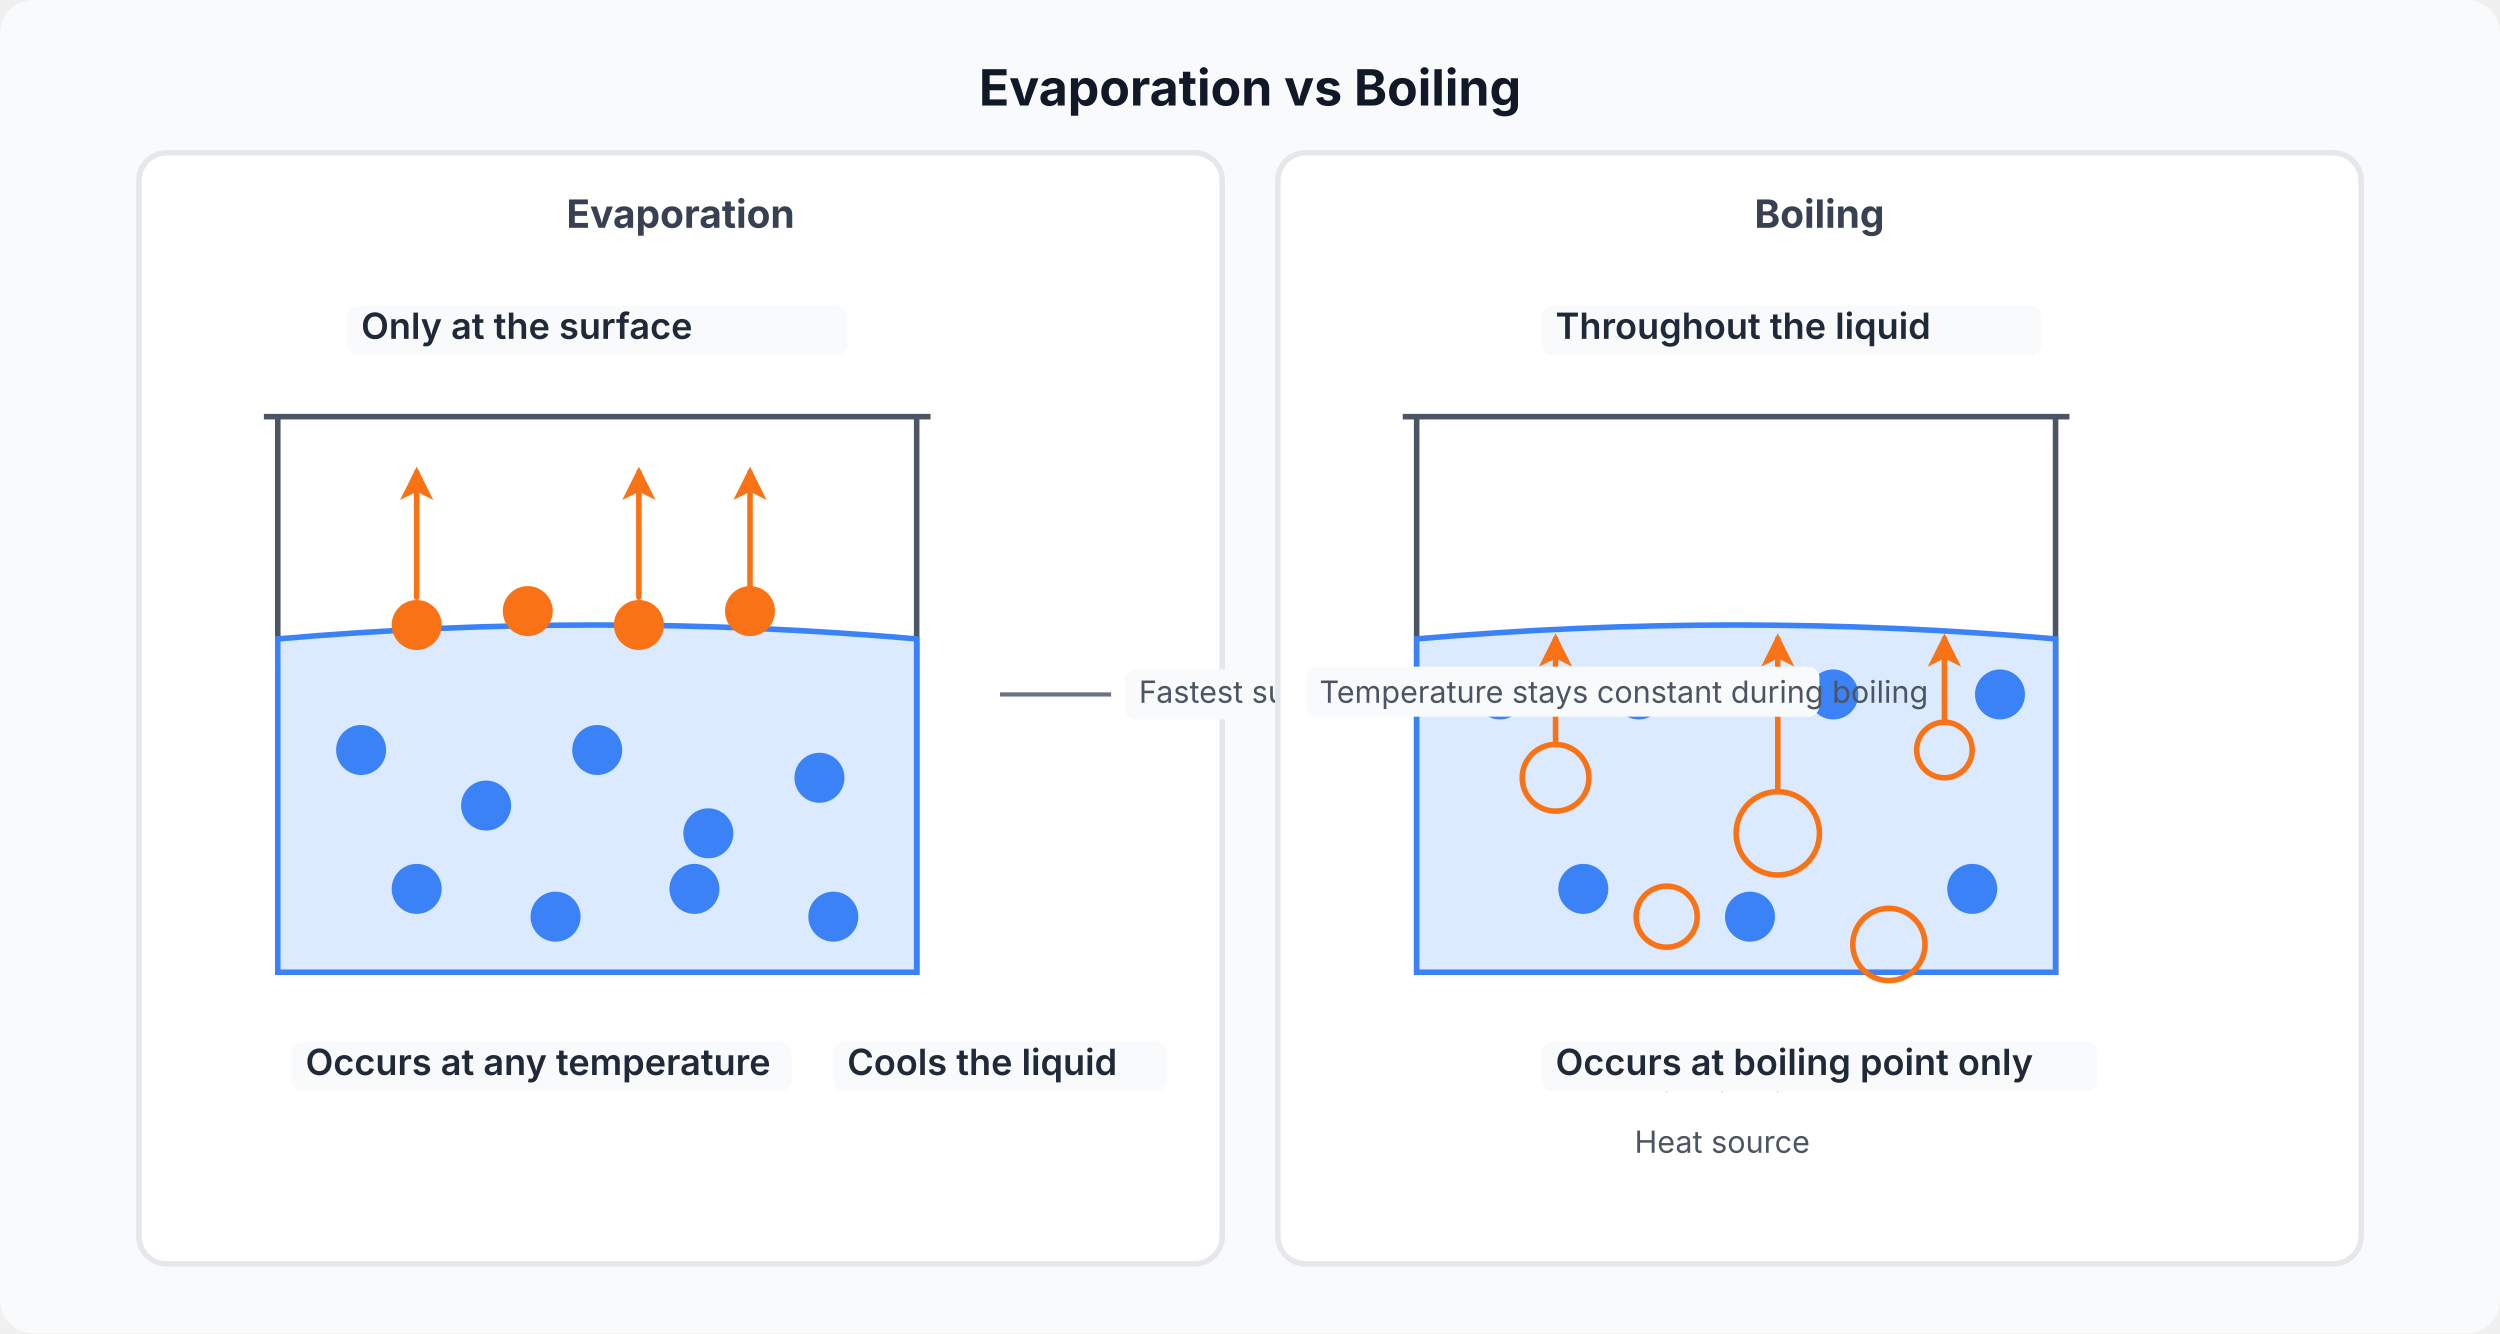
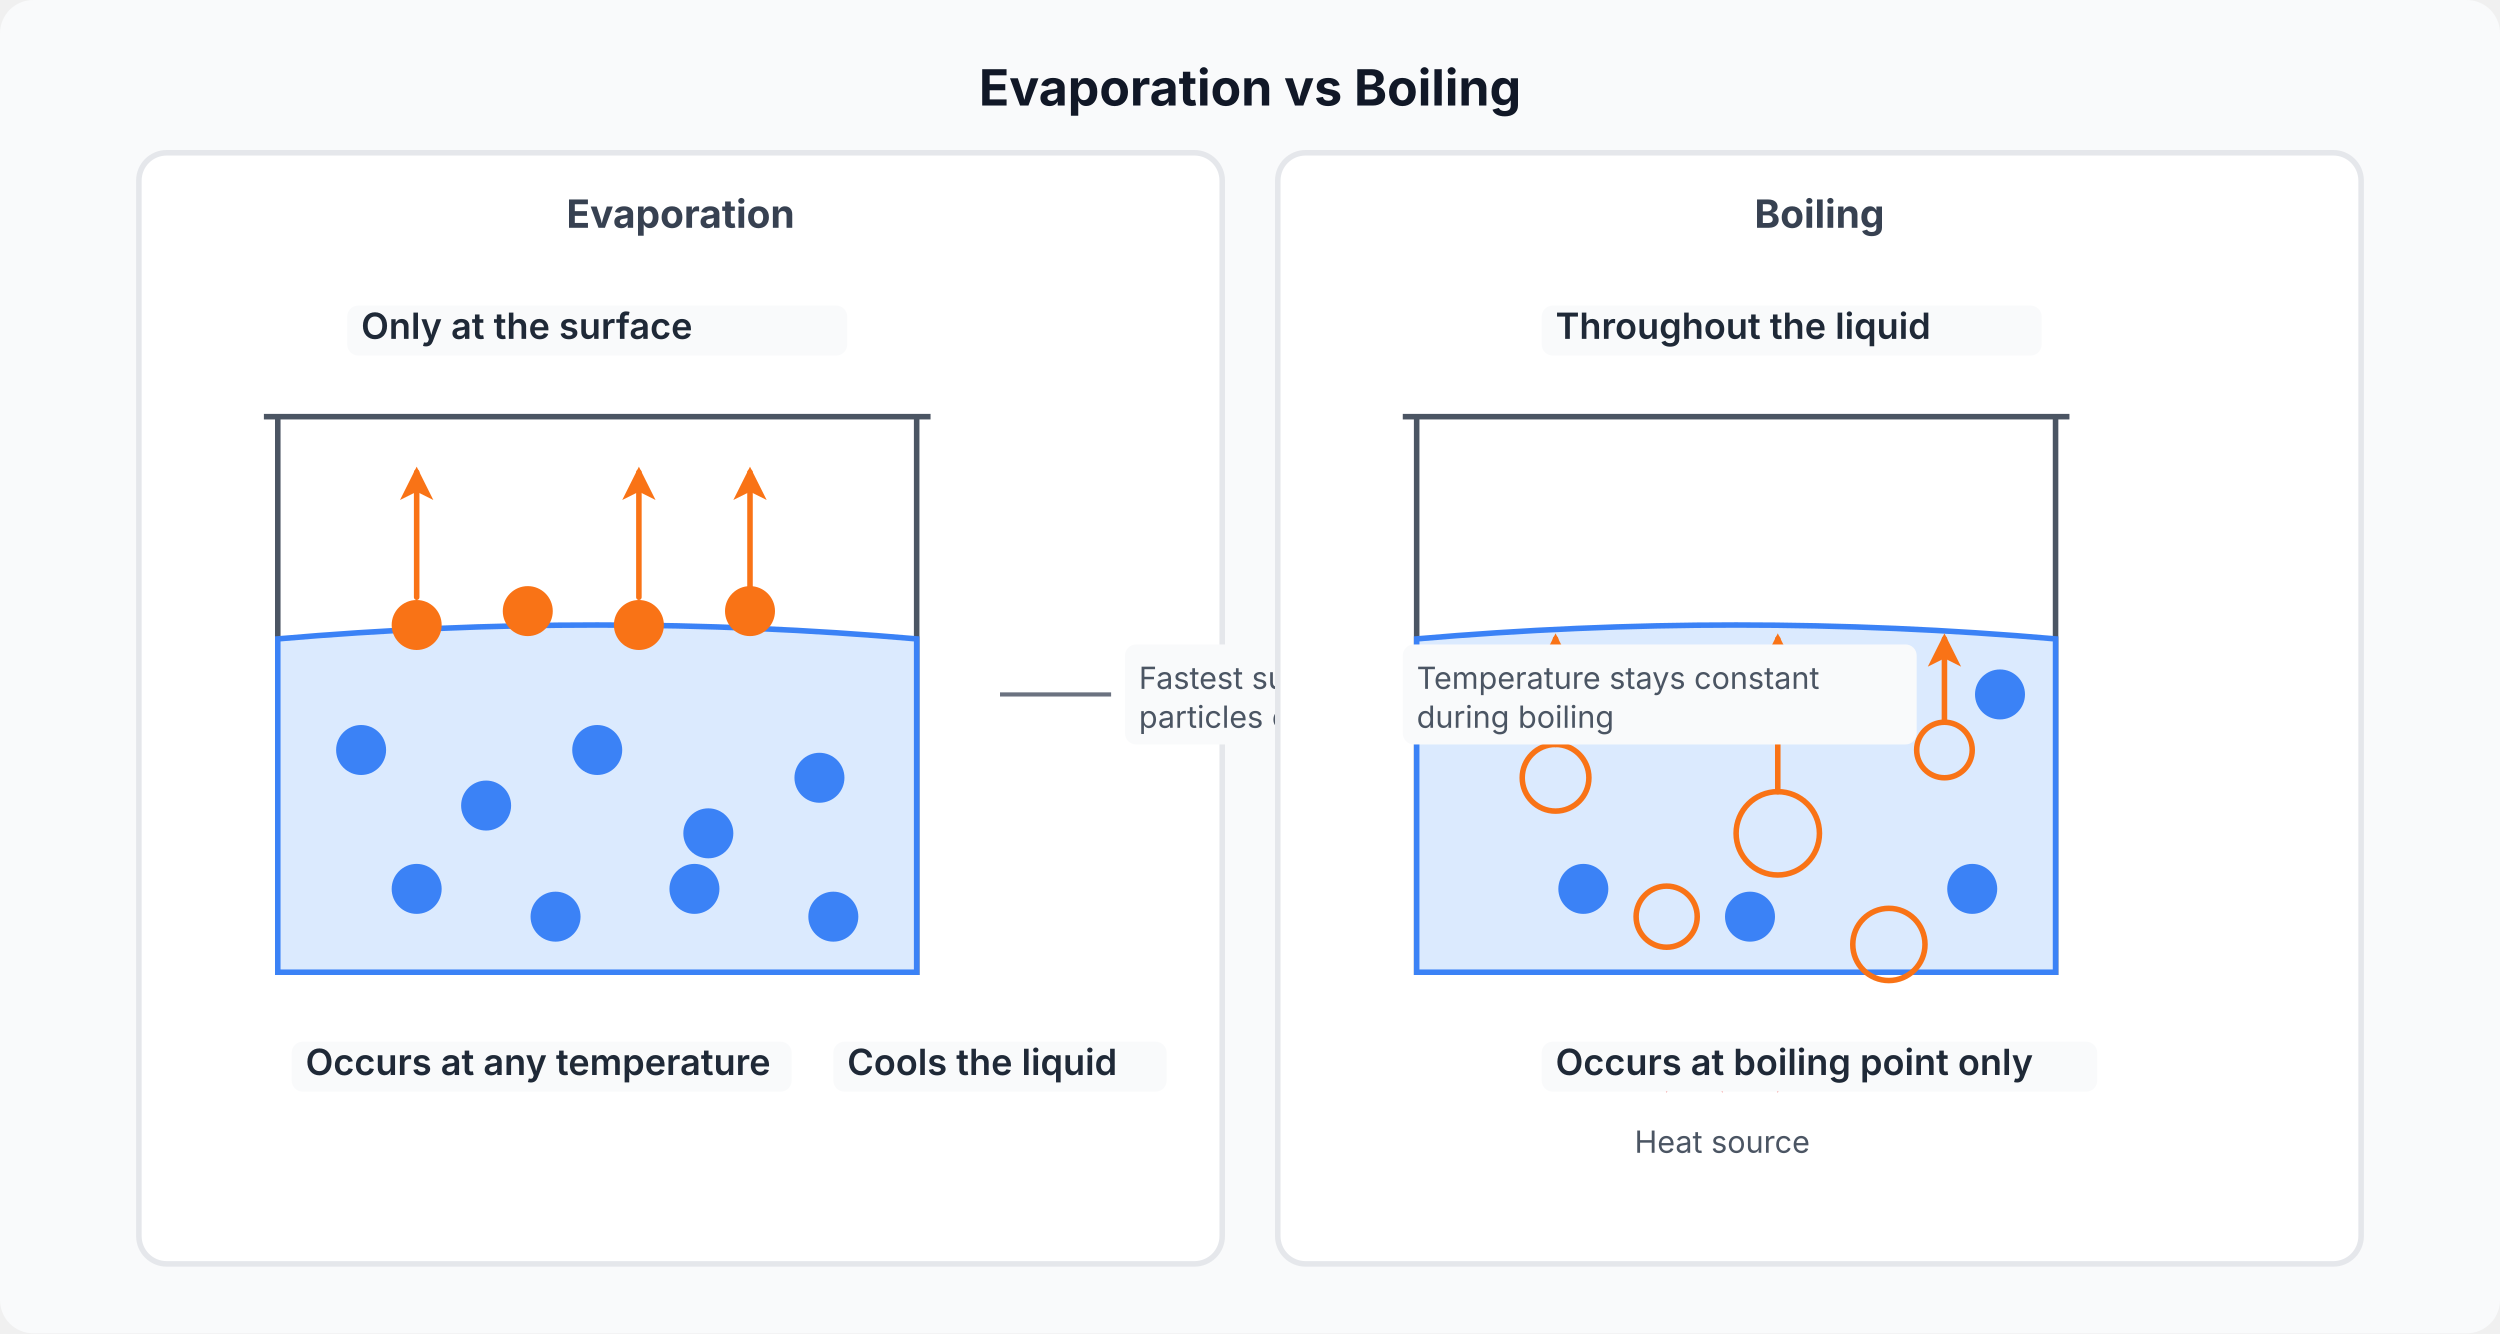
<svg xmlns="http://www.w3.org/2000/svg" viewBox="0 0 900 480" role="img" aria-labelledby="title desc">
  <defs>
    <style>
      .label { font-family: system-ui, -apple-system, BlinkMacSystemFont, sans-serif; font-size: 13px; font-weight: 600; fill: #1f2937; }
      .sublabel { font-family: system-ui, -apple-system, BlinkMacSystemFont, sans-serif; font-size: 11px; fill: #4b5563; }
      .title { font-family: system-ui, -apple-system, BlinkMacSystemFont, sans-serif; font-size: 18px; font-weight: 700; fill: #111827; }
      .panel-title { font-family: system-ui, -apple-system, BlinkMacSystemFont, sans-serif; font-size: 14px; font-weight: 700; fill: #374151; }
      .line { stroke: #6b7280; stroke-width: 1.5; fill: none; }
      .liquid { fill: #dbeafe; stroke: #3b82f6; stroke-width: 2; }
      .container { fill: none; stroke: #4b5563; stroke-width: 2; }
      .arrow { fill: none; stroke-width: 2; stroke-linecap: round; stroke-linejoin: round; }
      .label-bg { fill: #f9fafb; }
    </style>
    <marker id="arrow-blue" markerWidth="6" markerHeight="6" refX="5" refY="3" orient="auto">
      <path d="M0,0 L6,3 L0,6 L1.5,3 Z" fill="#3b82f6" />
    </marker>
    <marker id="arrow-orange" markerWidth="6" markerHeight="6" refX="5" refY="3" orient="auto">
      <path d="M0,0 L6,3 L0,6 L1.5,3 Z" fill="#f97316" />
    </marker>
  </defs>
  <rect width="900" height="480" fill="#f9fafb" rx="12" />
  <text x="450" y="38" text-anchor="middle" class="title">Evaporation vs Boiling</text>
  <rect x="50" y="55" width="390" height="400" fill="#ffffff" stroke="#e5e7eb" stroke-width="2" rx="10" />
  <text x="245" y="82" text-anchor="middle" class="panel-title">Evaporation</text>
  <path d="M100 150 L100 350 L330 350 L330 150" class="container" />
  <path d="M95 150 L335 150" stroke="#4b5563" stroke-width="2" />
  <path d="M100 230 Q215 220 330 230 L330 350 L100 350 Z" class="liquid" />
  <g fill="#f97316">
    <circle cx="150" cy="225" r="9" />
    <circle cx="190" cy="220" r="9" />
    <circle cx="230" cy="225" r="9" />
    <circle cx="270" cy="220" r="9" />
  </g>
  <line x1="150" y1="215" x2="150" y2="170" class="arrow" stroke="#f97316" marker-end="url(#arrow-orange)" />
  <line x1="230" y1="215" x2="230" y2="170" class="arrow" stroke="#f97316" marker-end="url(#arrow-orange)" />
  <line x1="270" y1="215" x2="270" y2="170" class="arrow" stroke="#f97316" marker-end="url(#arrow-orange)" />
  <g fill="#3b82f6">
    <circle cx="130" cy="270" r="9" />
    <circle cx="175" cy="290" r="9" />
    <circle cx="215" cy="270" r="9" />
    <circle cx="255" cy="300" r="9" />
    <circle cx="295" cy="280" r="9" />
    <circle cx="150" cy="320" r="9" />
    <circle cx="200" cy="330" r="9" />
    <circle cx="250" cy="320" r="9" />
    <circle cx="300" cy="330" r="9" />
  </g>
  <rect x="125" y="110" width="180" height="18" rx="4" class="label-bg" />
  <text x="130" y="122" class="label">Only at the surface</text>
  <rect x="105" y="375" width="180" height="18" rx="4" class="label-bg" />
  <text x="110" y="387" class="label">Occurs at any temperature</text>
  <rect x="300" y="375" width="120" height="18" rx="4" class="label-bg" />
  <text x="305" y="387" class="label">Cools the liquid</text>
  <line x1="360" y1="250" x2="400" y2="250" class="line" />
-   <rect x="405" y="241" width="150" height="18" rx="4" class="label-bg" />
-   <text x="410" y="253" class="sublabel">Fastest surface particles escape</text>
+   <rect x="405" y="232" width="95" height="36" rx="4" class="label-bg" />
+   <text x="410" y="248" class="sublabel">Fastest surface</text>
+   <text x="410" y="262" class="sublabel">particles escape</text>
  <rect x="460" y="55" width="390" height="400" fill="#ffffff" stroke="#e5e7eb" stroke-width="2" rx="10" />
  <text x="655" y="82" text-anchor="middle" class="panel-title">Boiling</text>
  <path d="M510 150 L510 350 L740 350 L740 150" class="container" />
  <path d="M505 150 L745 150" stroke="#4b5563" stroke-width="2" />
  <path d="M510 230 Q625 220 740 230 L740 350 L510 350 Z" class="liquid" />
  <path d="M580 390 Q590 370 600 390 Q610 370 620 390 Q630 370 640 390 Q650 370 660 390" fill="none" stroke="#ef4444" stroke-width="3" />
  <text x="620" y="415" text-anchor="middle" class="sublabel" fill="#b91c1c">Heat source</text>
  <circle cx="560" cy="280" r="12" fill="none" stroke="#f97316" stroke-width="2" />
  <circle cx="640" cy="300" r="15" fill="none" stroke="#f97316" stroke-width="2" />
  <circle cx="700" cy="270" r="10" fill="none" stroke="#f97316" stroke-width="2" />
  <circle cx="600" cy="330" r="11" fill="none" stroke="#f97316" stroke-width="2" />
  <circle cx="680" cy="340" r="13" fill="none" stroke="#f97316" stroke-width="2" />
  <line x1="560" y1="268" x2="560" y2="230" class="arrow" stroke="#f97316" marker-end="url(#arrow-orange)" />
  <line x1="640" y1="285" x2="640" y2="230" class="arrow" stroke="#f97316" marker-end="url(#arrow-orange)" />
  <line x1="700" y1="260" x2="700" y2="230" class="arrow" stroke="#f97316" marker-end="url(#arrow-orange)" />
  <g fill="#3b82f6">
    <circle cx="540" cy="250" r="9" />
    <circle cx="590" cy="250" r="9" />
    <circle cx="660" cy="250" r="9" />
    <circle cx="720" cy="250" r="9" />
    <circle cx="570" cy="320" r="9" />
    <circle cx="630" cy="330" r="9" />
    <circle cx="710" cy="320" r="9" />
  </g>
  <rect x="555" y="110" width="180" height="18" rx="4" class="label-bg" />
  <text x="560" y="122" class="label">Throughout the liquid</text>
  <rect x="555" y="375" width="200" height="18" rx="4" class="label-bg" />
  <text x="560" y="387" class="label">Occurs at boiling point only</text>
-   <rect x="470" y="240" width="185" height="18" rx="4" class="label-bg" />
-   <text x="475" y="253" class="sublabel">Temperature stays constant during boiling</text>
+   <rect x="505" y="232" width="185" height="36" rx="4" class="label-bg" />
+   <text x="510" y="248" class="sublabel">Temperature stays constant</text>
+   <text x="510" y="262" class="sublabel">during boiling</text>
</svg>
